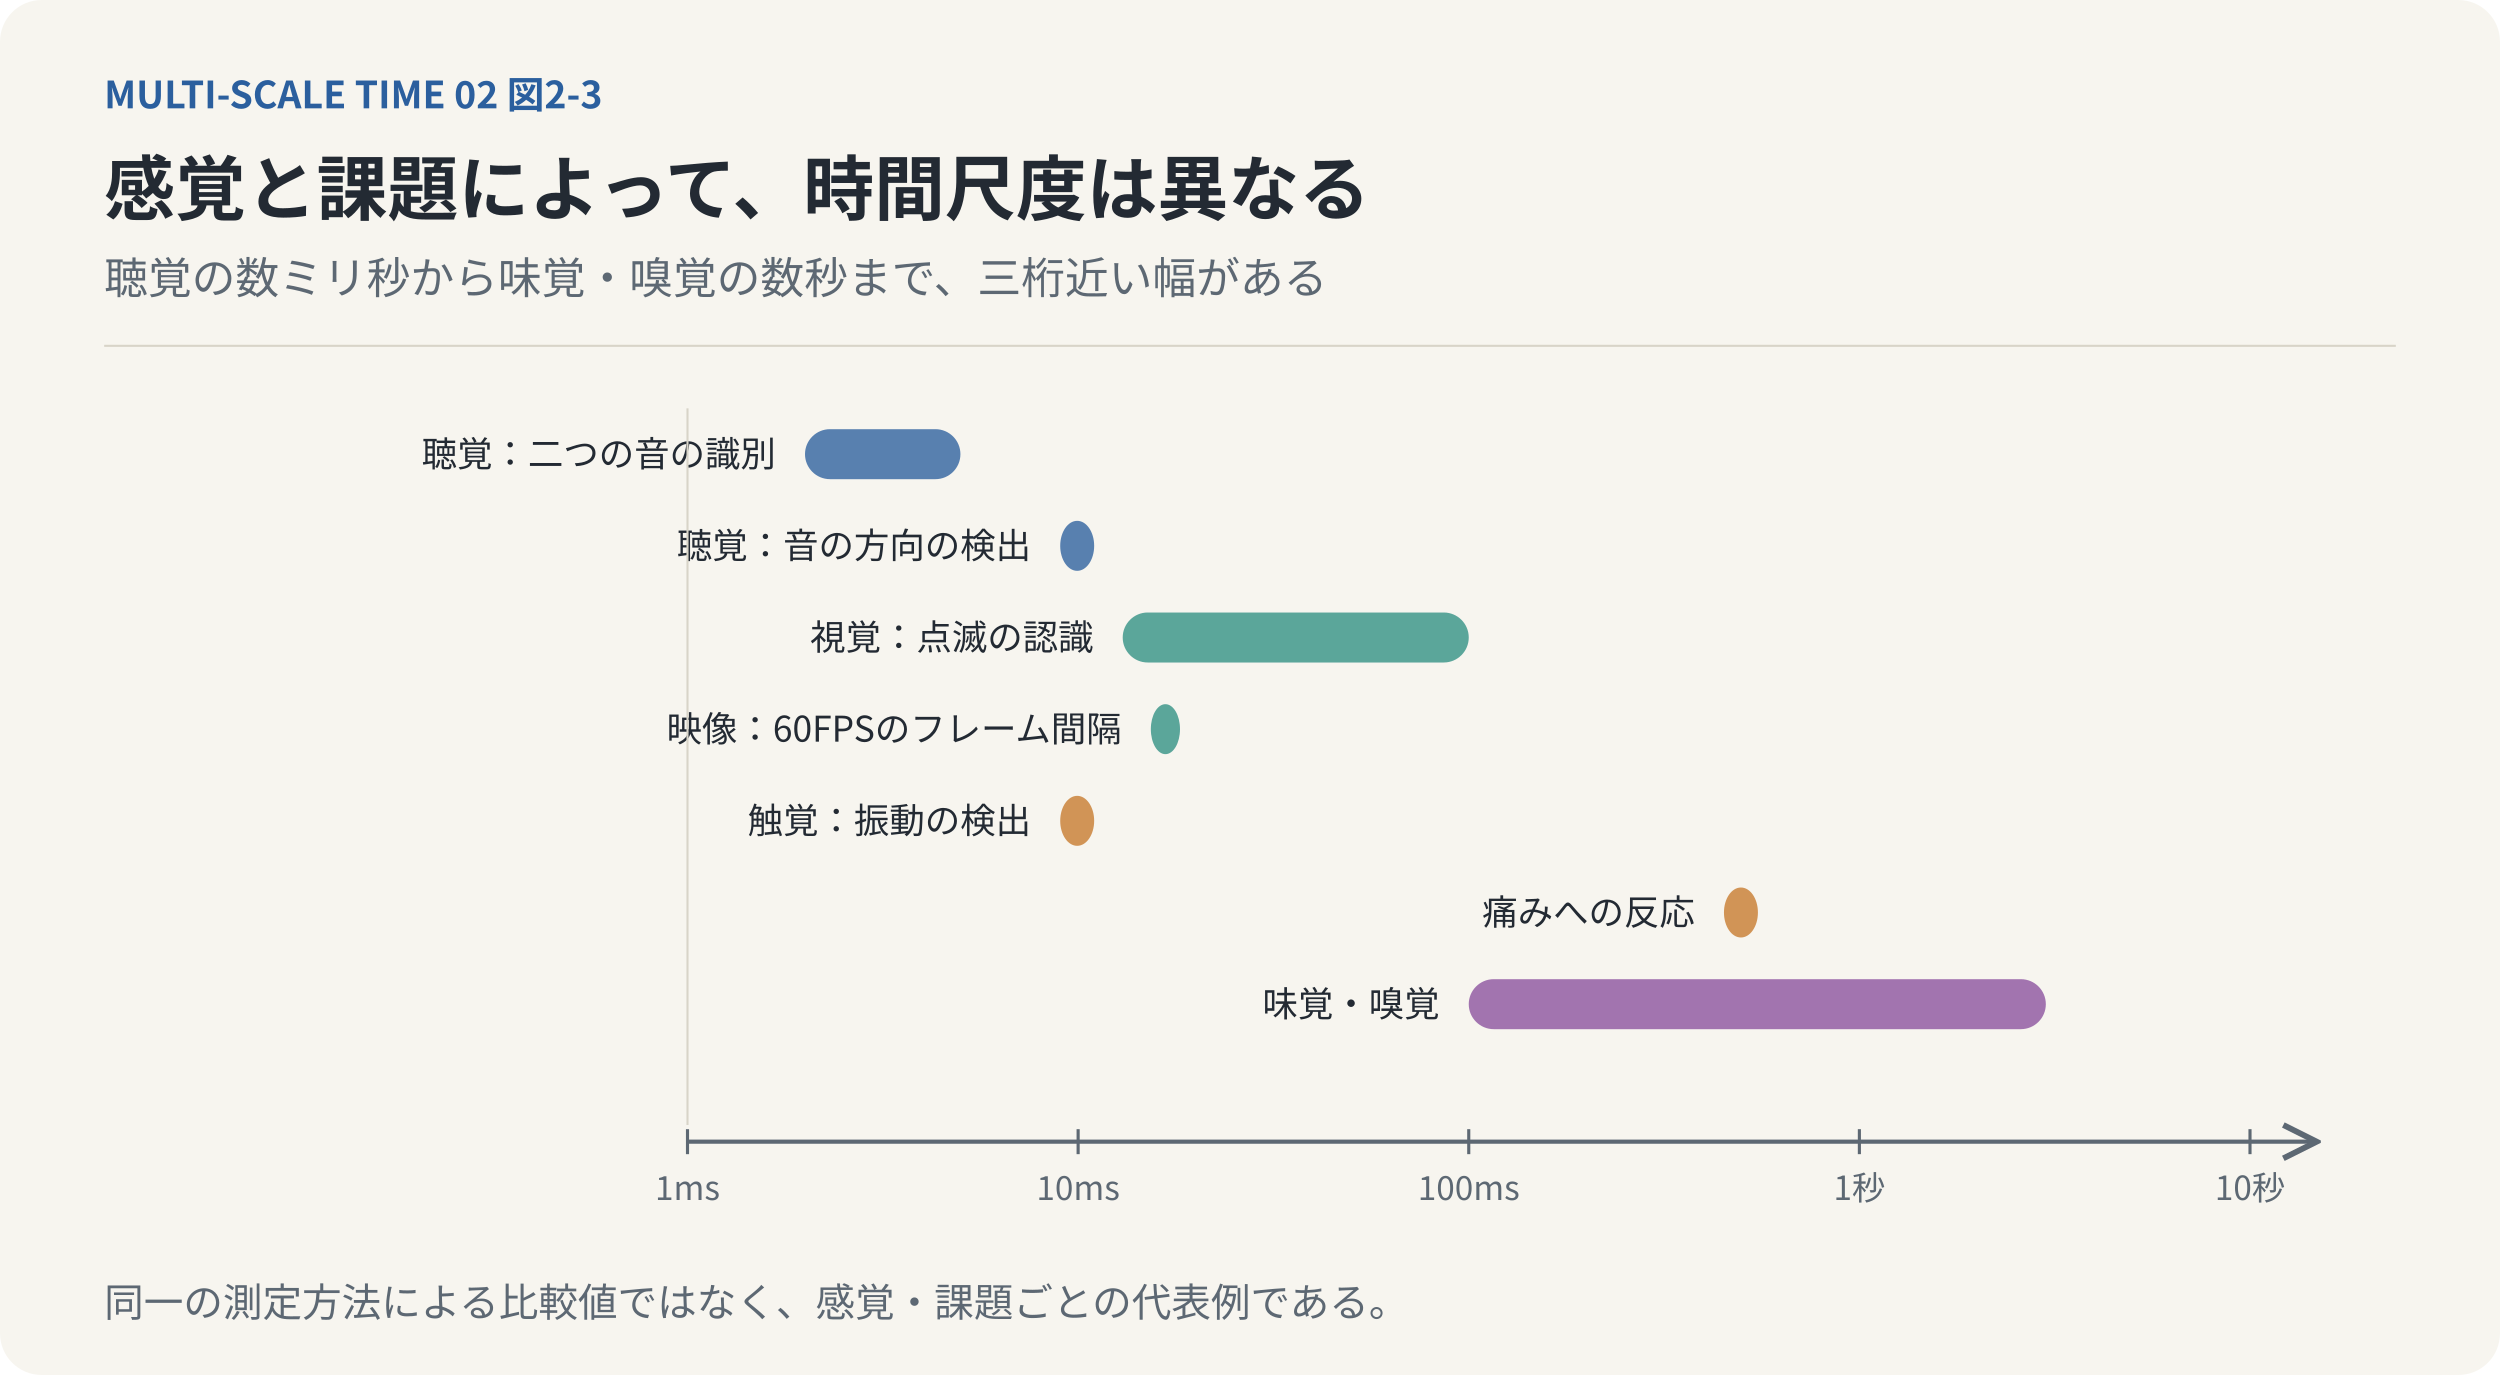
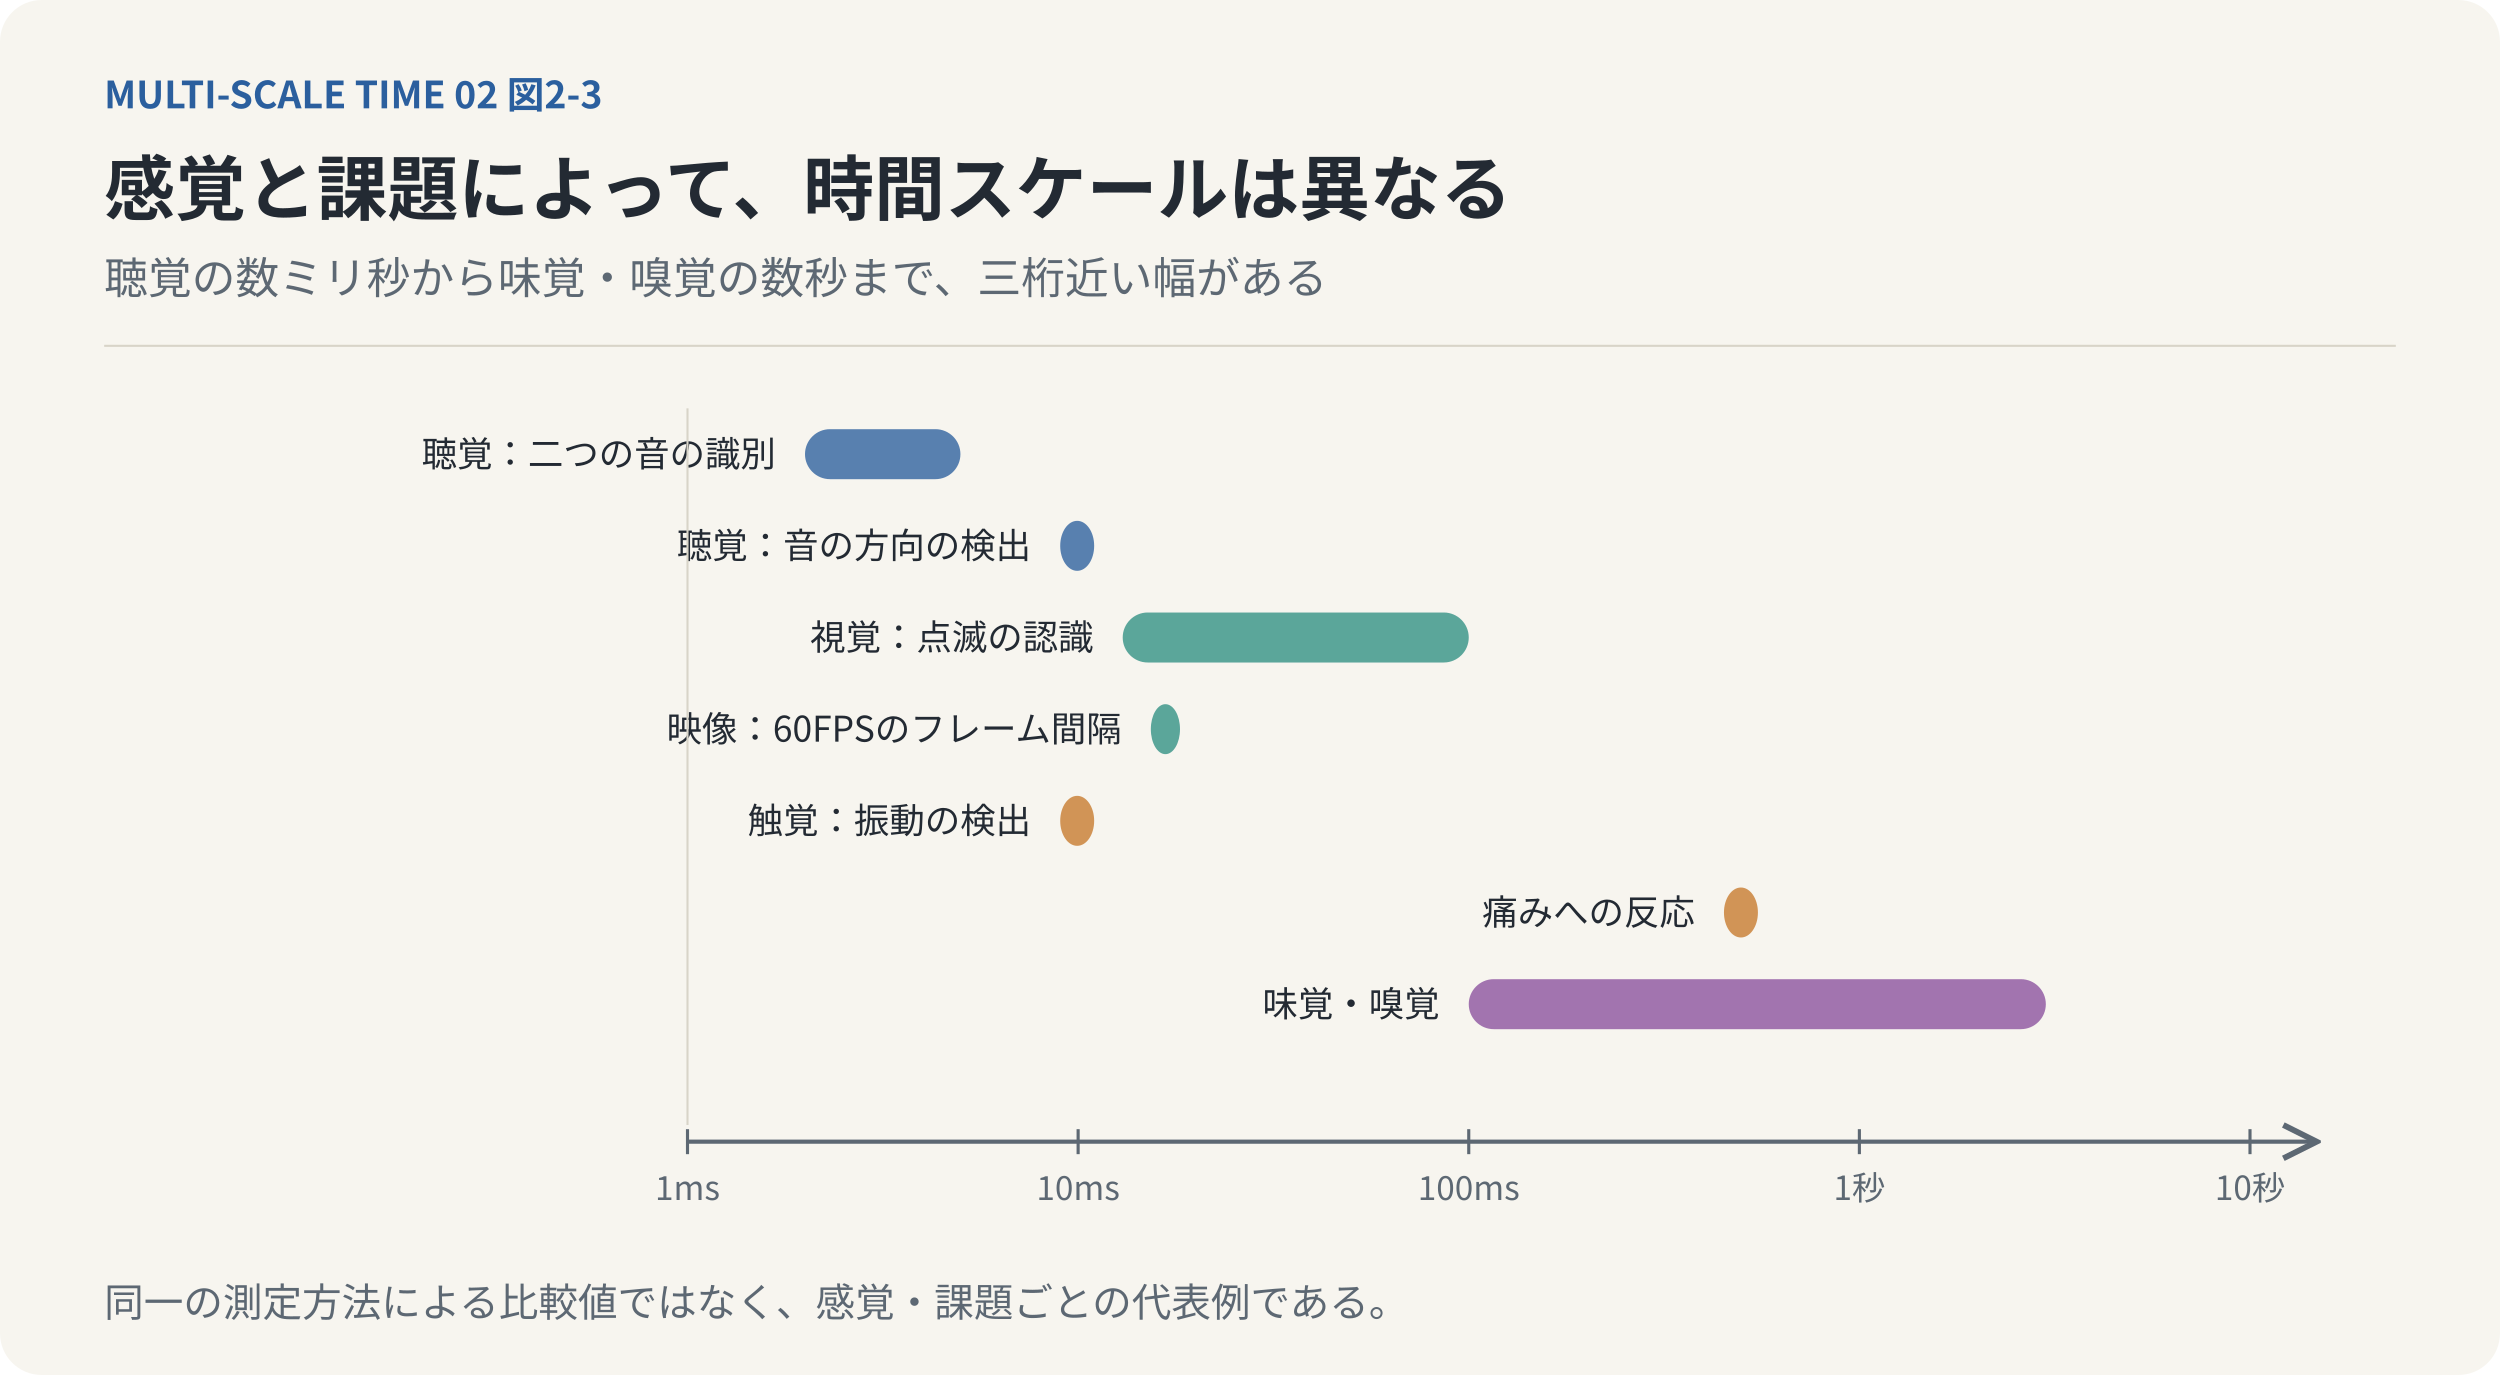
<svg xmlns="http://www.w3.org/2000/svg" width="1200" height="660" viewBox="0 0 1200 660" role="img" aria-labelledby="title desc">
  <defs>
    <marker id="arrow" markerWidth="10" markerHeight="10" refX="8" refY="5" orient="auto-start-reverse">
      <path d="M1,1 L9,5 L1,9" fill="none" stroke="#5d6873" stroke-width="1.4" />
    </marker>
    <marker id="arrow-blue" markerWidth="10" markerHeight="10" refX="8" refY="5" orient="auto-start-reverse">
      <path d="M1,1 L9,5 L1,9" fill="none" stroke="#2b5f9e" stroke-width="1.4" />
    </marker>
    <marker id="arrow-amber" markerWidth="10" markerHeight="10" refX="8" refY="5" orient="auto-start-reverse">
      <path d="M1,1 L9,5 L1,9" fill="none" stroke="#c7792b" stroke-width="1.4" />
    </marker>
    <marker id="arrow-teal" markerWidth="10" markerHeight="10" refX="8" refY="5" orient="auto-start-reverse">
      <path d="M1,1 L9,5 L1,9" fill="none" stroke="#2f8f83" stroke-width="1.4" />
    </marker>
  </defs>
  <rect width="1200" height="660" rx="20" fill="#f7f5ef" />
  <g font-family="system-ui, -apple-system, &quot;Hiragino Kaku Gothic ProN&quot;, &quot;Noto Sans CJK JP&quot;, Meiryo, sans-serif">
    <text x="50.0" y="52.0" fill="#2b5f9e" font-size="18" text-anchor="start" font-weight="700">MULTI-SCALE TIME     02     図2-3</text>
-     <text x="50.0" y="103.0" fill="#232a33" font-size="34" text-anchor="start" font-weight="700">感覚と課題によって、時間尺度は異なる</text>
+     <text x="50.0" y="103.0" fill="#232a33" font-size="34" text-anchor="start" font-weight="700">感覚と課題によって、時間スケールは異なる</text>
    <text x="50.0" y="141.0" fill="#5d6873" font-size="21" text-anchor="start" font-weight="400">聴覚の数ミリ秒から味覚・嗅覚の数秒まで、三桁近い幅がある</text>
    <line x1="50.0" y1="166.0" x2="1150.0" y2="166.0" stroke="#d8d4c8" stroke-width="1" />
    <line x1="330.0" y1="548.0" x2="1110.0" y2="548.0" stroke="#5d6873" stroke-width="2" marker-end="url(#arrow)" />
    <line x1="330.0" y1="542.0" x2="330.0" y2="554.0" stroke="#5d6873" stroke-width="1.5" />
    <text x="330.0" y="576.0" fill="#5d6873" font-size="16" text-anchor="middle" font-weight="400">1ms</text>
    <line x1="517.5" y1="542.0" x2="517.5" y2="554.0" stroke="#5d6873" stroke-width="1.5" />
    <text x="517.5" y="576.0" fill="#5d6873" font-size="16" text-anchor="middle" font-weight="400">10ms</text>
    <line x1="705.0" y1="542.0" x2="705.0" y2="554.0" stroke="#5d6873" stroke-width="1.5" />
    <text x="705.0" y="576.0" fill="#5d6873" font-size="16" text-anchor="middle" font-weight="400">100ms</text>
    <line x1="892.5" y1="542.0" x2="892.5" y2="554.0" stroke="#5d6873" stroke-width="1.5" />
    <text x="892.5" y="576.0" fill="#5d6873" font-size="16" text-anchor="middle" font-weight="400">1秒</text>
    <line x1="1080.0" y1="542.0" x2="1080.0" y2="554.0" stroke="#5d6873" stroke-width="1.5" />
    <text x="1080.0" y="576.0" fill="#5d6873" font-size="16" text-anchor="middle" font-weight="400">10秒</text>
    <rect x="386.4" y="206.0" width="74.6" height="24.0" rx="12.0" fill="#2b5f9e" stroke="none" stroke-width="0" opacity="0.78" />
    <text x="372.4" y="224.0" fill="#232a33" font-size="17" text-anchor="end" font-weight="400">聴覚：二つの音の識別</text>
    <rect x="508.9" y="250.0" width="16.3" height="24.0" rx="12.0" fill="#2b5f9e" stroke="none" stroke-width="0" opacity="0.78" />
    <text x="494.9" y="268.0" fill="#232a33" font-size="17" text-anchor="end" font-weight="400">聴覚：音の方向の検出</text>
    <rect x="538.9" y="294.0" width="166.1" height="24.0" rx="12.0" fill="#2f8f83" stroke="none" stroke-width="0" opacity="0.78" />
    <text x="524.9" y="312.0" fill="#232a33" font-size="17" text-anchor="end" font-weight="400">視覚：点滅の認識</text>
    <rect x="552.4" y="338.0" width="14.0" height="24.0" rx="12.0" fill="#2f8f83" stroke="none" stroke-width="0" opacity="0.78" />
    <text x="538.4" y="356.0" fill="#232a33" font-size="17" text-anchor="end" font-weight="400">映像：60FPSのフレーム間隔</text>
    <rect x="508.9" y="382.0" width="16.3" height="24.0" rx="12.0" fill="#c7792b" stroke="none" stroke-width="0" opacity="0.78" />
    <text x="494.9" y="400.0" fill="#232a33" font-size="17" text-anchor="end" font-weight="400">触覚：振動の検出</text>
    <rect x="827.5" y="426.0" width="16.3" height="24.0" rx="12.0" fill="#c7792b" stroke="none" stroke-width="0" opacity="0.78" />
    <text x="813.5" y="444.0" fill="#232a33" font-size="17" text-anchor="end" font-weight="400">痛みへの反応</text>
    <rect x="705.0" y="470.0" width="277.0" height="24.0" rx="12.0" fill="#8a4f9e" stroke="none" stroke-width="0" opacity="0.78" />
    <text x="691.0" y="488.0" fill="#232a33" font-size="17" text-anchor="end" font-weight="400">味覚・嗅覚</text>
    <line x1="330.0" y1="196.0" x2="330.0" y2="540.0" stroke="#d8d4c8" stroke-width="1" />
    <text x="50.0" y="632.0" fill="#5d6873" font-size="19" text-anchor="start" font-weight="400">同一の測定方法による比較値ではなく、感覚・課題ごとの代表例である。</text>
  </g>
</svg>
